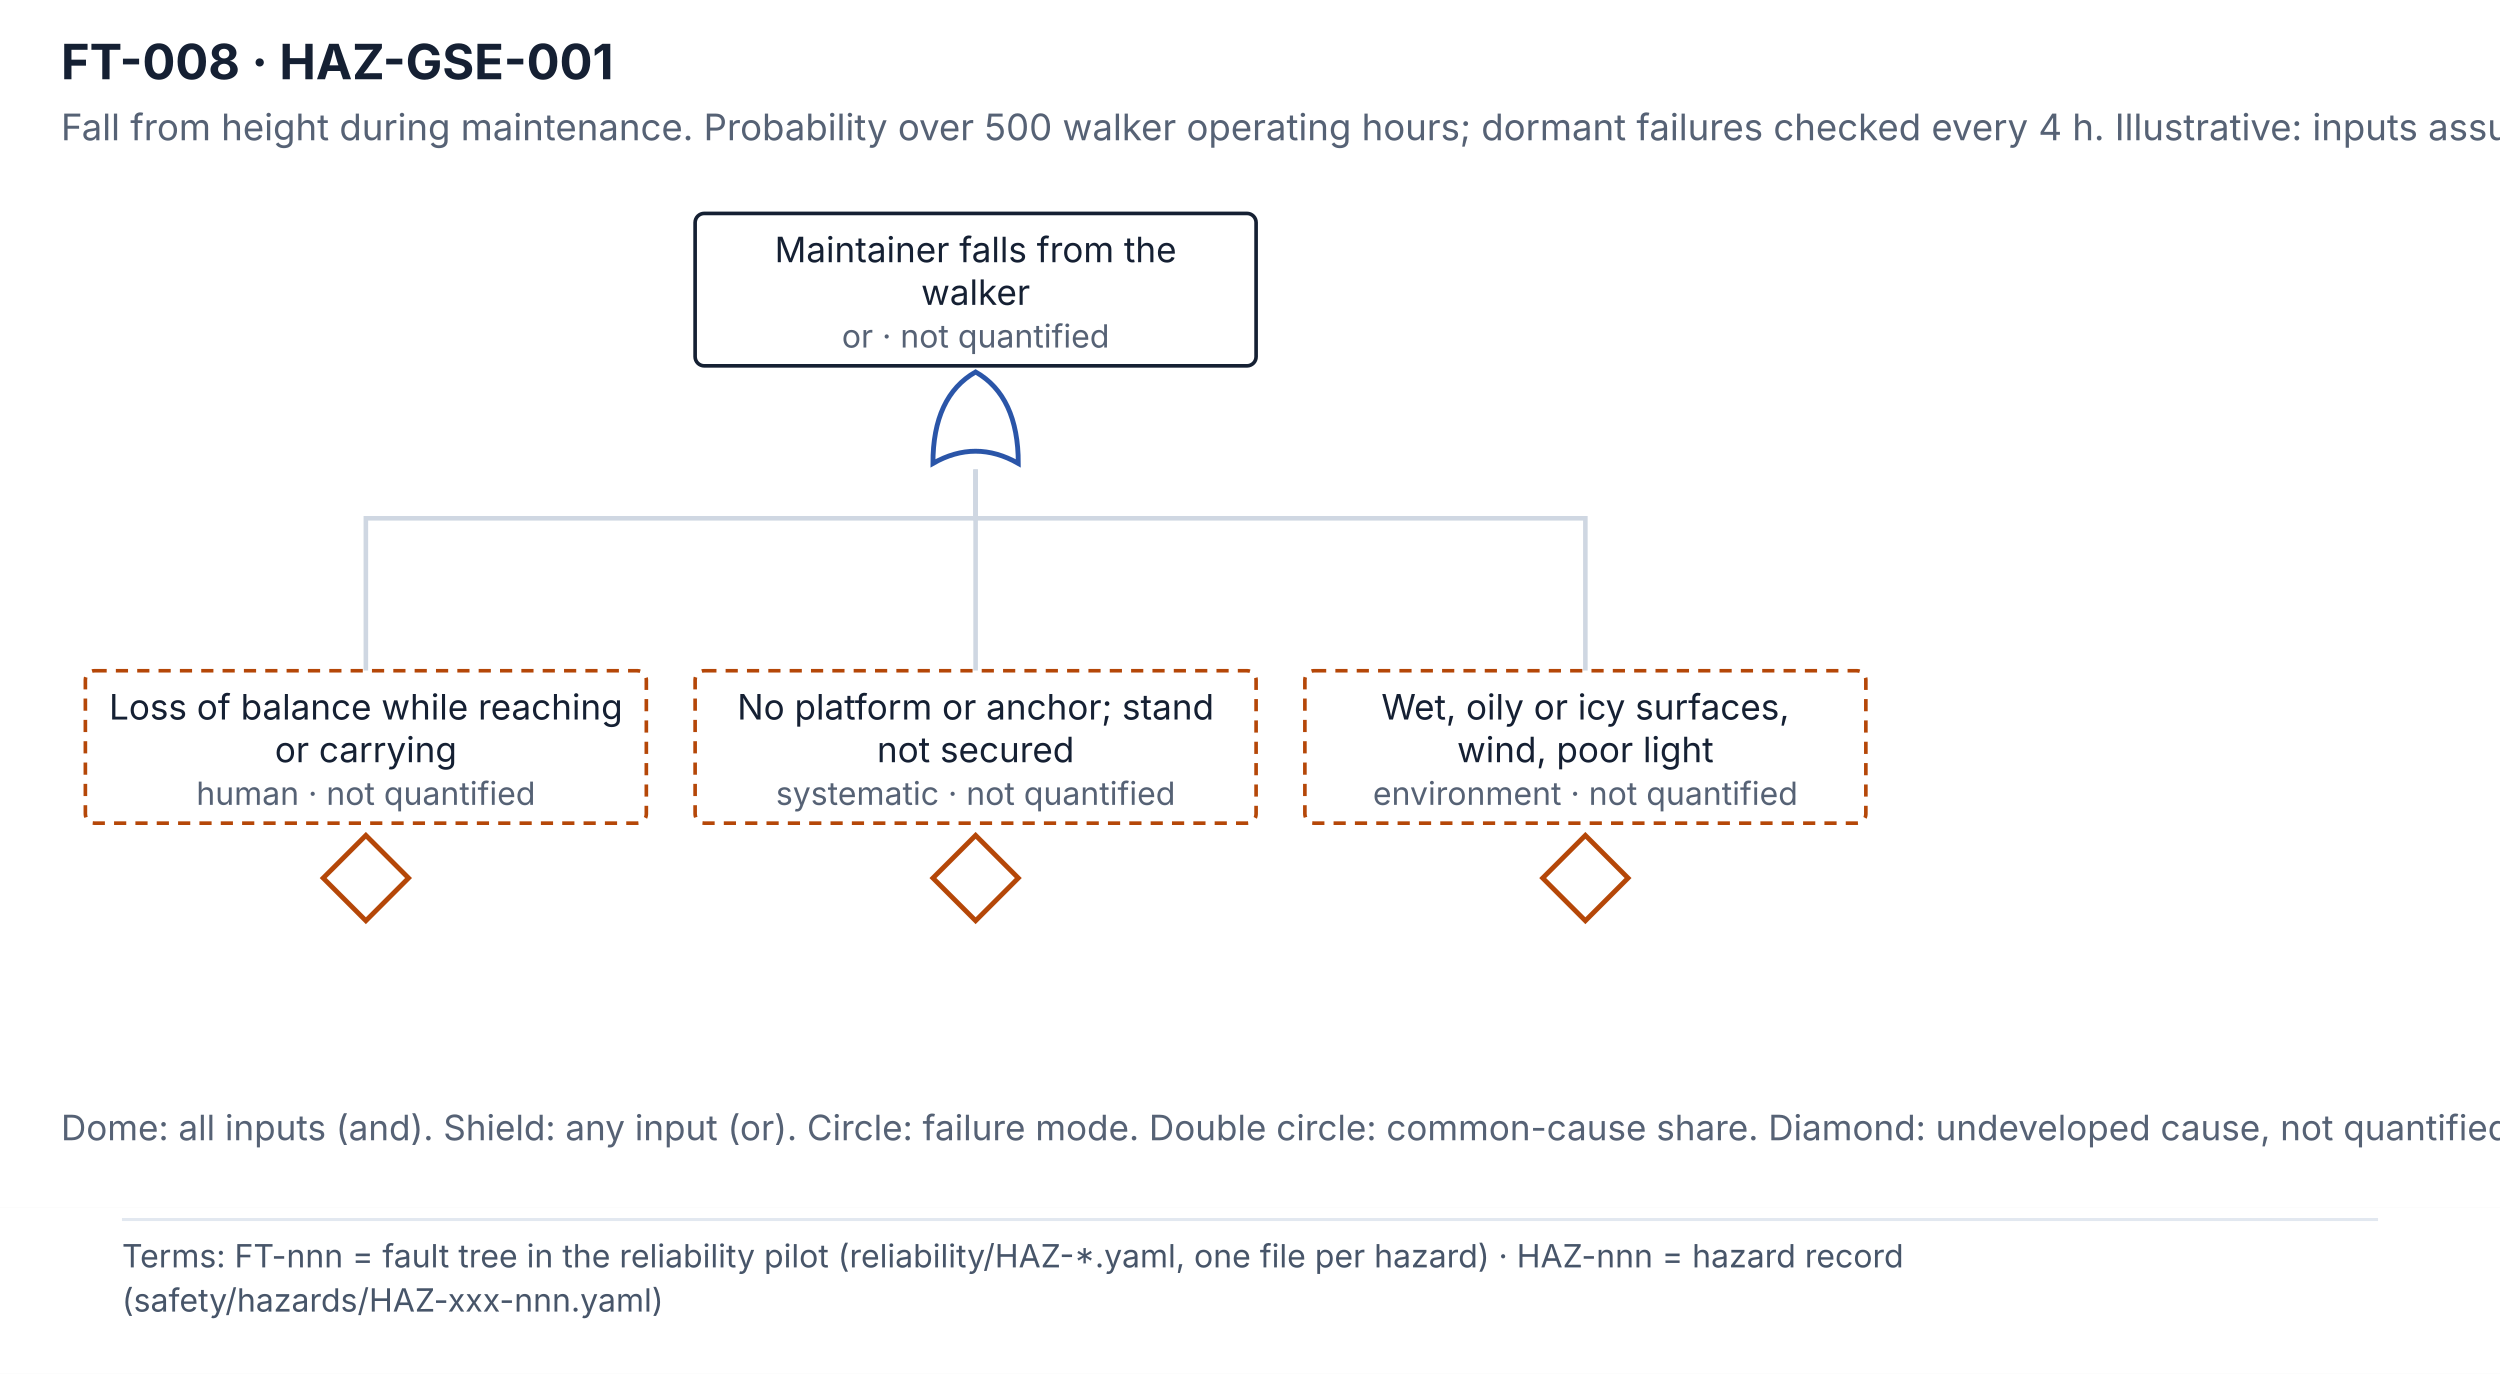
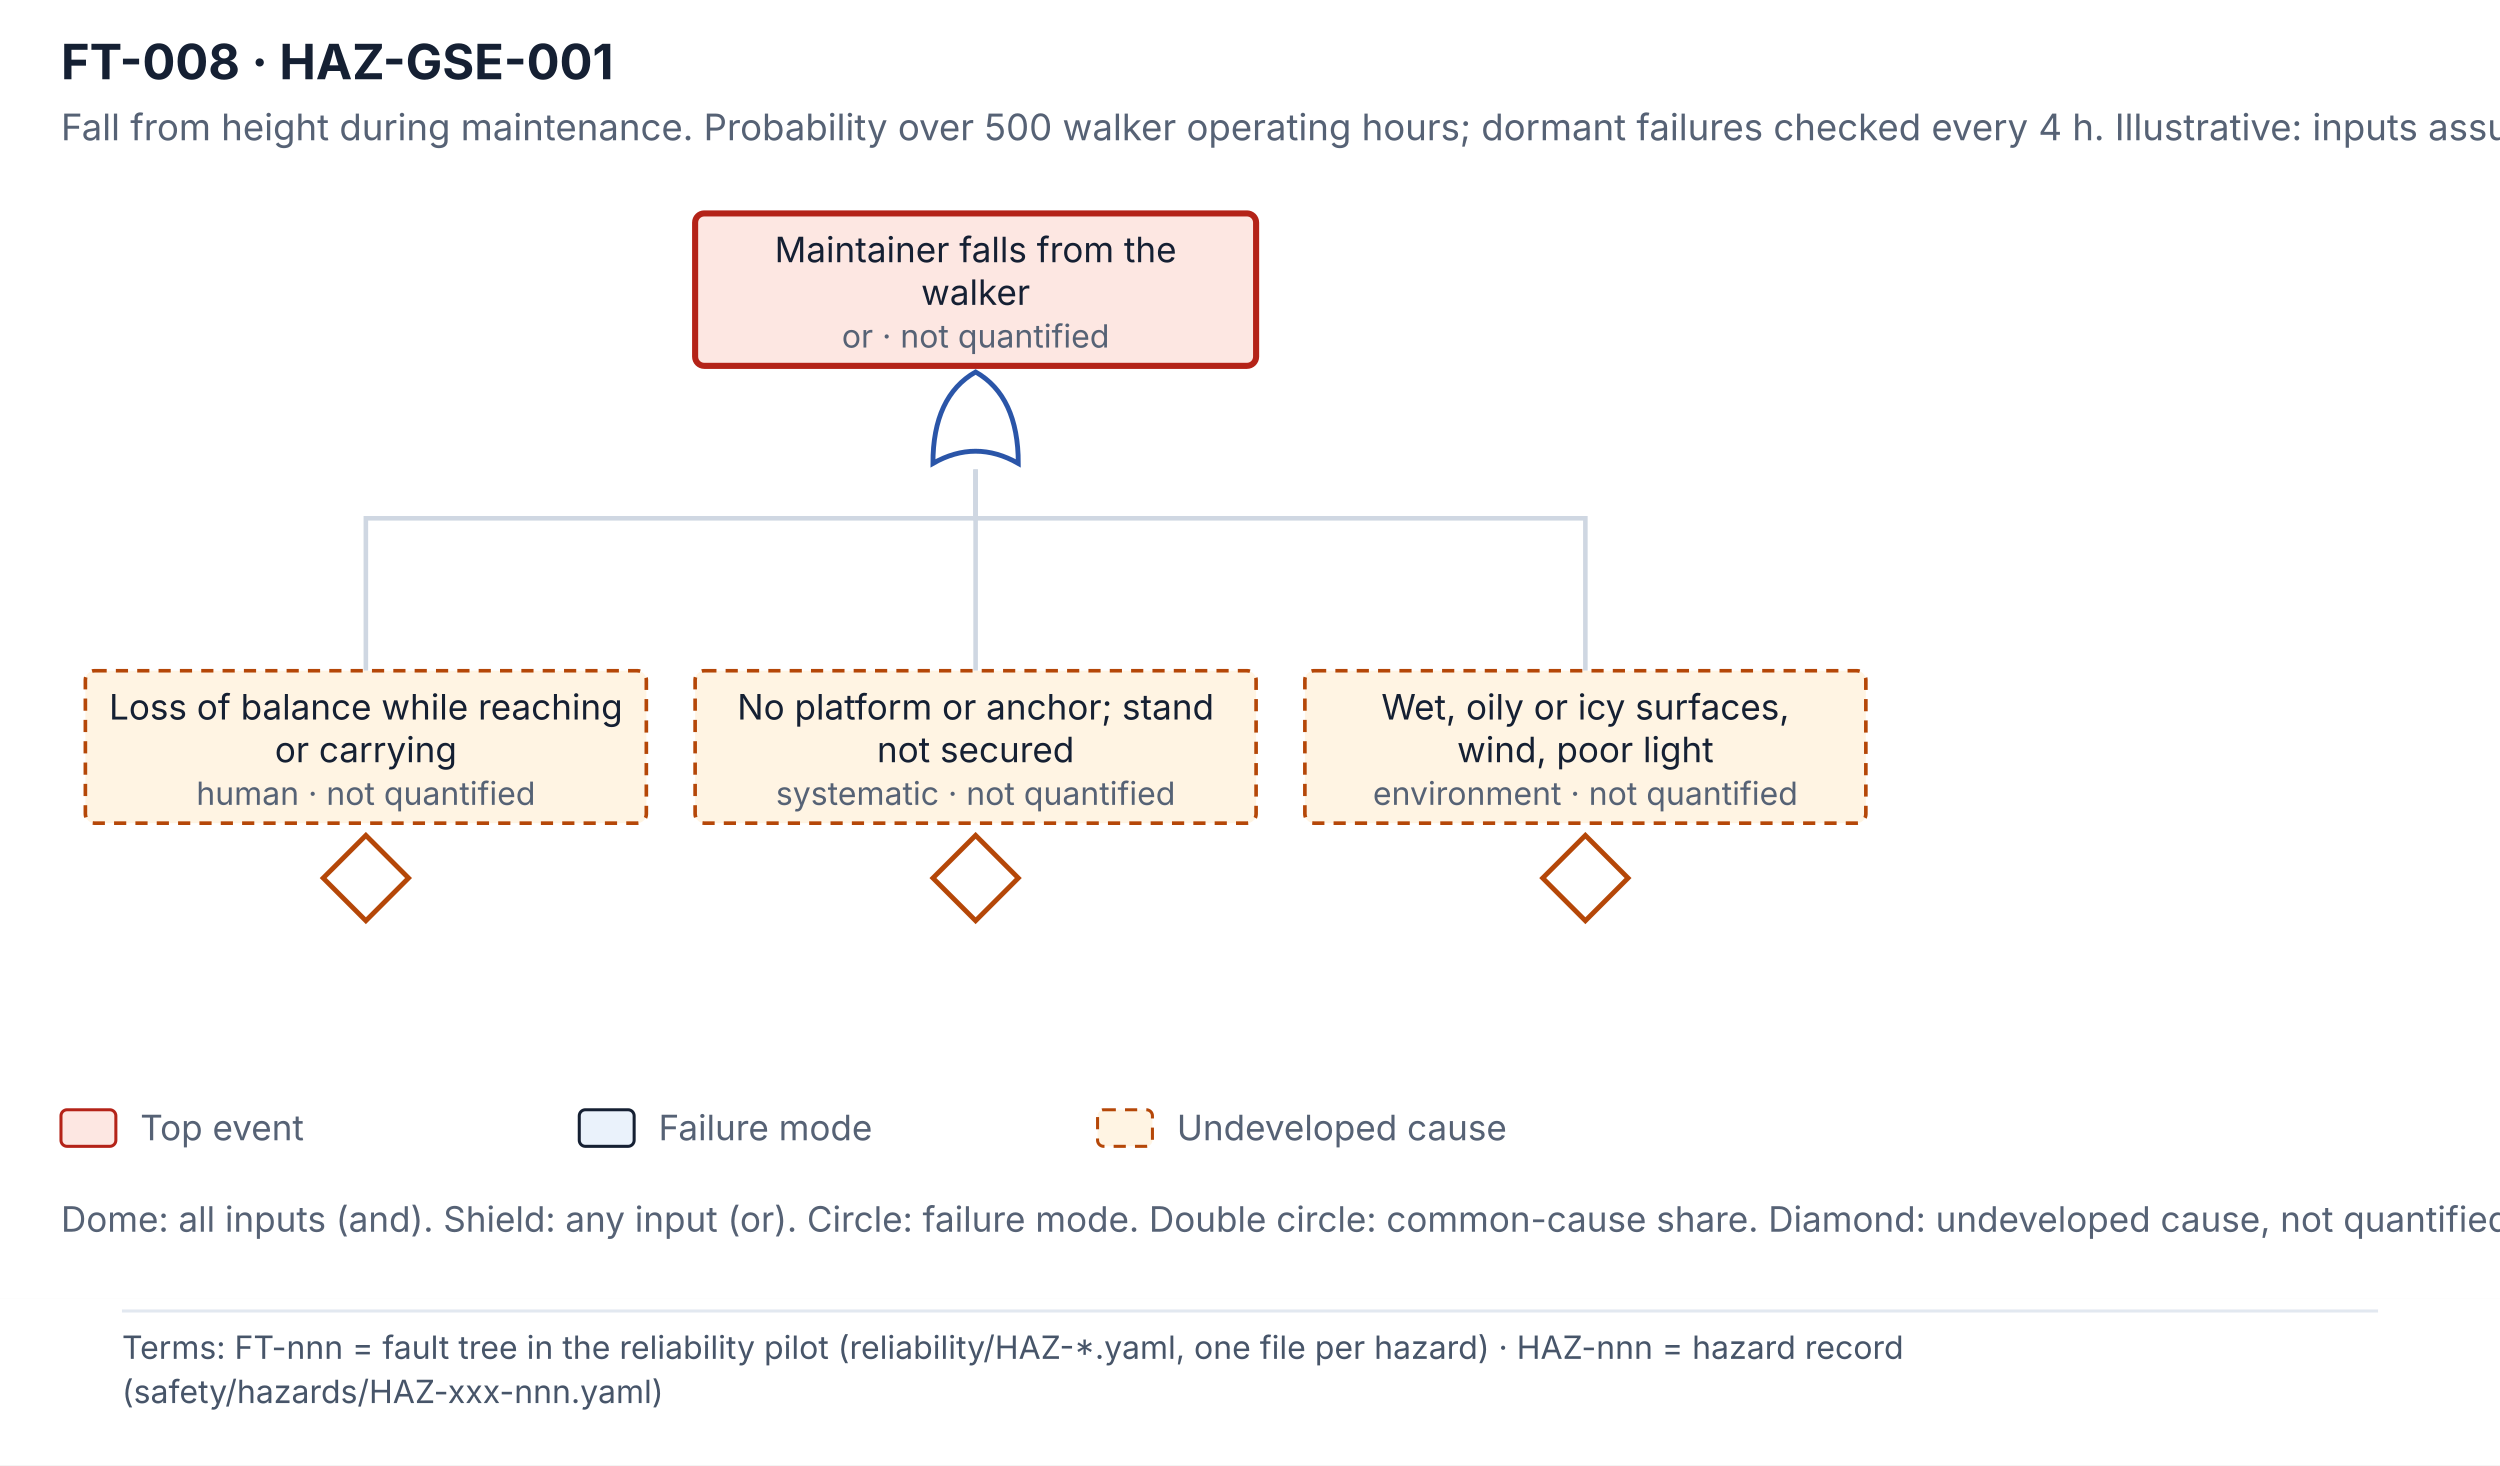
- <svg xmlns="http://www.w3.org/2000/svg" viewBox="0 0 820 450.6" width="820" height="450.6" font-family="Inter, 'Segoe UI', Helvetica, Arial, sans-serif">
-   <rect width="820" height="396" fill="#ffffff" />
+ <svg xmlns="http://www.w3.org/2000/svg" viewBox="0 0 820 480.6" width="820" height="480.6" font-family="Inter, 'Segoe UI', Helvetica, Arial, sans-serif">
+   <rect width="820" height="426" fill="#ffffff" />
  <text x="20" y="26" font-size="16" font-weight="700" fill="#152033">FT-008 · HAZ-GSE-001</text>
  <text x="20" y="46" font-size="12" fill="#566275">Fall from height during maintenance. Probability over 500 walker operating hours; dormant failures checked every 4 h. Illustrative: inputs assumed.</text>
  <path d="M320.0 154 V170 H120.0 V220" fill="none" stroke="#cfd7e2" stroke-width="1.5" />
  <path d="M320.0 154 V170 H320.0 V220" fill="none" stroke="#cfd7e2" stroke-width="1.5" />
  <path d="M320.0 154 V170 H520.0 V220" fill="none" stroke="#cfd7e2" stroke-width="1.5" />
-   <rect x="28.0" y="220" width="184" height="50" rx="3" fill="#ffffff" stroke="#b54708" stroke-width="1.2" stroke-dasharray="4 3" />
+   <rect x="28.0" y="220" width="184" height="50" rx="3" fill="#fff4e3" stroke="#b54708" stroke-width="1.2" stroke-dasharray="4 3" />
  <text x="120.0" y="236" font-size="11.5" fill="#152033" text-anchor="middle">Loss of balance while reaching</text>
  <text x="120.0" y="250" font-size="11.5" fill="#152033" text-anchor="middle">or carrying</text>
  <text x="120.0" y="264" font-size="10.5" fill="#566275" text-anchor="middle">human · not quantified</text>
  <path d="M120.0 274 L134.0 288 L120.0 302 L106.0 288 Z" fill="#ffffff" stroke="#b54708" stroke-width="1.6" />
-   <rect x="228.0" y="220" width="184" height="50" rx="3" fill="#ffffff" stroke="#b54708" stroke-width="1.2" stroke-dasharray="4 3" />
+   <rect x="228.0" y="220" width="184" height="50" rx="3" fill="#fff4e3" stroke="#b54708" stroke-width="1.2" stroke-dasharray="4 3" />
  <text x="320.0" y="236" font-size="11.5" fill="#152033" text-anchor="middle">No platform or anchor; stand</text>
  <text x="320.0" y="250" font-size="11.5" fill="#152033" text-anchor="middle">not secured</text>
  <text x="320.0" y="264" font-size="10.5" fill="#566275" text-anchor="middle">systematic · not quantified</text>
  <path d="M320.0 274 L334.0 288 L320.0 302 L306.0 288 Z" fill="#ffffff" stroke="#b54708" stroke-width="1.6" />
-   <rect x="428.0" y="220" width="184" height="50" rx="3" fill="#ffffff" stroke="#b54708" stroke-width="1.2" stroke-dasharray="4 3" />
+   <rect x="428.0" y="220" width="184" height="50" rx="3" fill="#fff4e3" stroke="#b54708" stroke-width="1.2" stroke-dasharray="4 3" />
  <text x="520.0" y="236" font-size="11.5" fill="#152033" text-anchor="middle">Wet, oily or icy surfaces,</text>
  <text x="520.0" y="250" font-size="11.5" fill="#152033" text-anchor="middle">wind, poor light</text>
  <text x="520.0" y="264" font-size="10.5" fill="#566275" text-anchor="middle">environment · not quantified</text>
  <path d="M520.0 274 L534.0 288 L520.0 302 L506.0 288 Z" fill="#ffffff" stroke="#b54708" stroke-width="1.6" />
-   <rect x="228.0" y="70" width="184" height="50" rx="3" fill="#ffffff" stroke="#152033" stroke-width="1.2" />
+   <rect x="228.0" y="70" width="184" height="50" rx="3" fill="#fde7e2" stroke="#b42318" stroke-width="2" />
  <text x="320.0" y="86" font-size="11.5" fill="#152033" text-anchor="middle">Maintainer falls from the</text>
  <text x="320.0" y="100" font-size="11.5" fill="#152033" text-anchor="middle">walker</text>
  <text x="320.0" y="114" font-size="10.5" fill="#566275" text-anchor="middle">or · not quantified</text>
  <path d="M306.0 152 Q306.0 130 320.0 122 Q334.0 130 334.0 152 Q320.0 144 306.0 152 Z" fill="#ffffff" stroke="#2a55a8" stroke-width="1.6" />
-   <text x="20" y="374" font-size="11.5" fill="#566275">Dome: all inputs (and). Shield: any input (or). Circle: failure mode. Double circle: common-cause share. Diamond: undeveloped cause, not quantified. ×n: n identical copies.</text>
-   <g class="terms" data-base-h="396">
-     <rect x="0" y="396" width="820" height="54.6" fill="#FFFFFF" />
-     <line x1="40" y1="400" x2="780" y2="400" stroke="#E2E8F0" stroke-width="1" />
-     <text x="40" y="415.7" font-size="10.5" fill="#475569" font-family="Inter, 'Segoe UI', Helvetica, Arial, sans-serif">Terms: FT-nnn = fault tree in the reliability pilot (reliability/HAZ-*.yaml, one file per hazard) · HAZ-nnn = hazard record</text>
-     <text x="40" y="430.2" font-size="10.5" fill="#475569" font-family="Inter, 'Segoe UI', Helvetica, Arial, sans-serif">(safety/hazards/HAZ-xxx-nnn.yaml)</text>
+   <rect x="20" y="364" width="18" height="12" rx="2" fill="#fde7e2" stroke="#b42318" />
+   <text x="46" y="374" font-size="11.5" fill="#566275">Top event</text>
+   <rect x="190" y="364" width="18" height="12" rx="2" fill="#eaf2fb" stroke="#152033" />
+   <text x="216" y="374" font-size="11.5" fill="#566275">Failure mode</text>
+   <rect x="360" y="364" width="18" height="12" rx="2" fill="#fff4e3" stroke="#b54708" stroke-dasharray="4 3" />
+   <text x="386" y="374" font-size="11.5" fill="#566275">Undeveloped cause</text>
+   <text x="20" y="404" font-size="11.5" fill="#566275">Dome: all inputs (and). Shield: any input (or). Circle: failure mode. Double circle: common-cause share. Diamond: undeveloped cause, not quantified. ×n: n identical copies.</text>
+   <g class="terms" data-base-h="426">
+     <rect x="0" y="426" width="820" height="54.6" fill="#FFFFFF" />
+     <line x1="40" y1="430" x2="780" y2="430" stroke="#E2E8F0" stroke-width="1" />
+     <text x="40" y="445.7" font-size="10.5" fill="#475569" font-family="Inter, 'Segoe UI', Helvetica, Arial, sans-serif">Terms: FT-nnn = fault tree in the reliability pilot (reliability/HAZ-*.yaml, one file per hazard) · HAZ-nnn = hazard record</text>
+     <text x="40" y="460.2" font-size="10.5" fill="#475569" font-family="Inter, 'Segoe UI', Helvetica, Arial, sans-serif">(safety/hazards/HAZ-xxx-nnn.yaml)</text>
  </g>
</svg>
